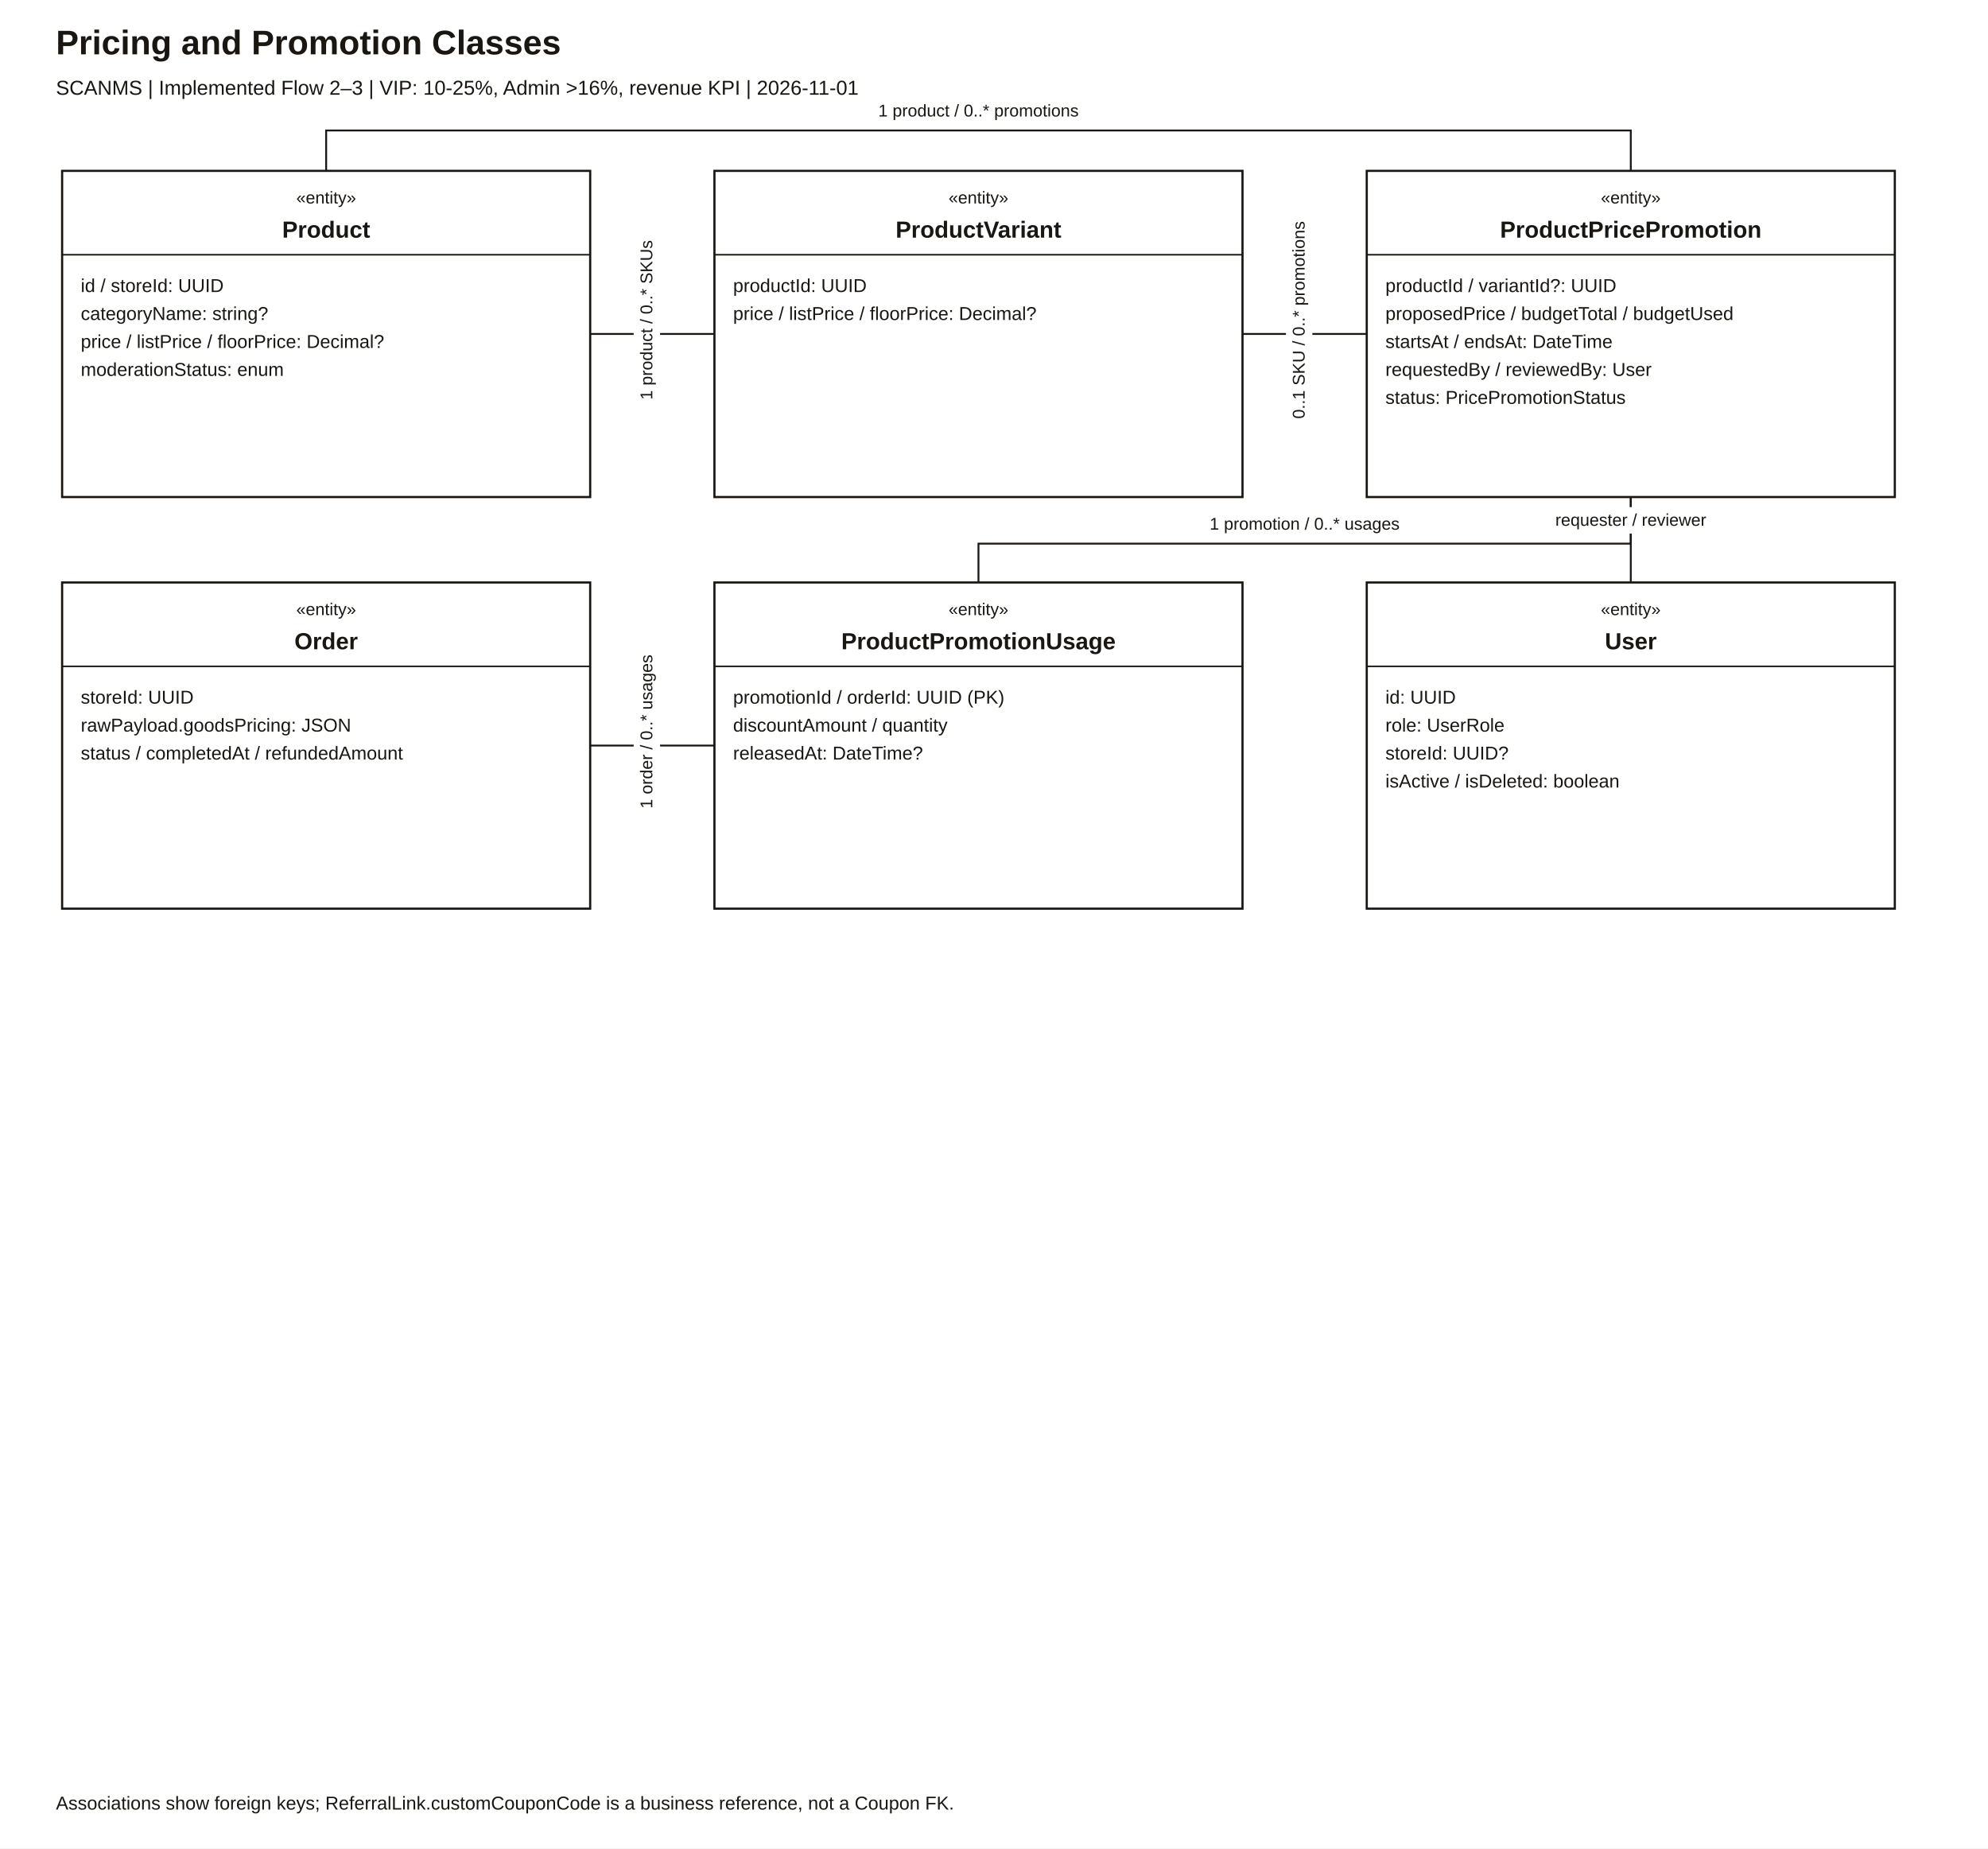
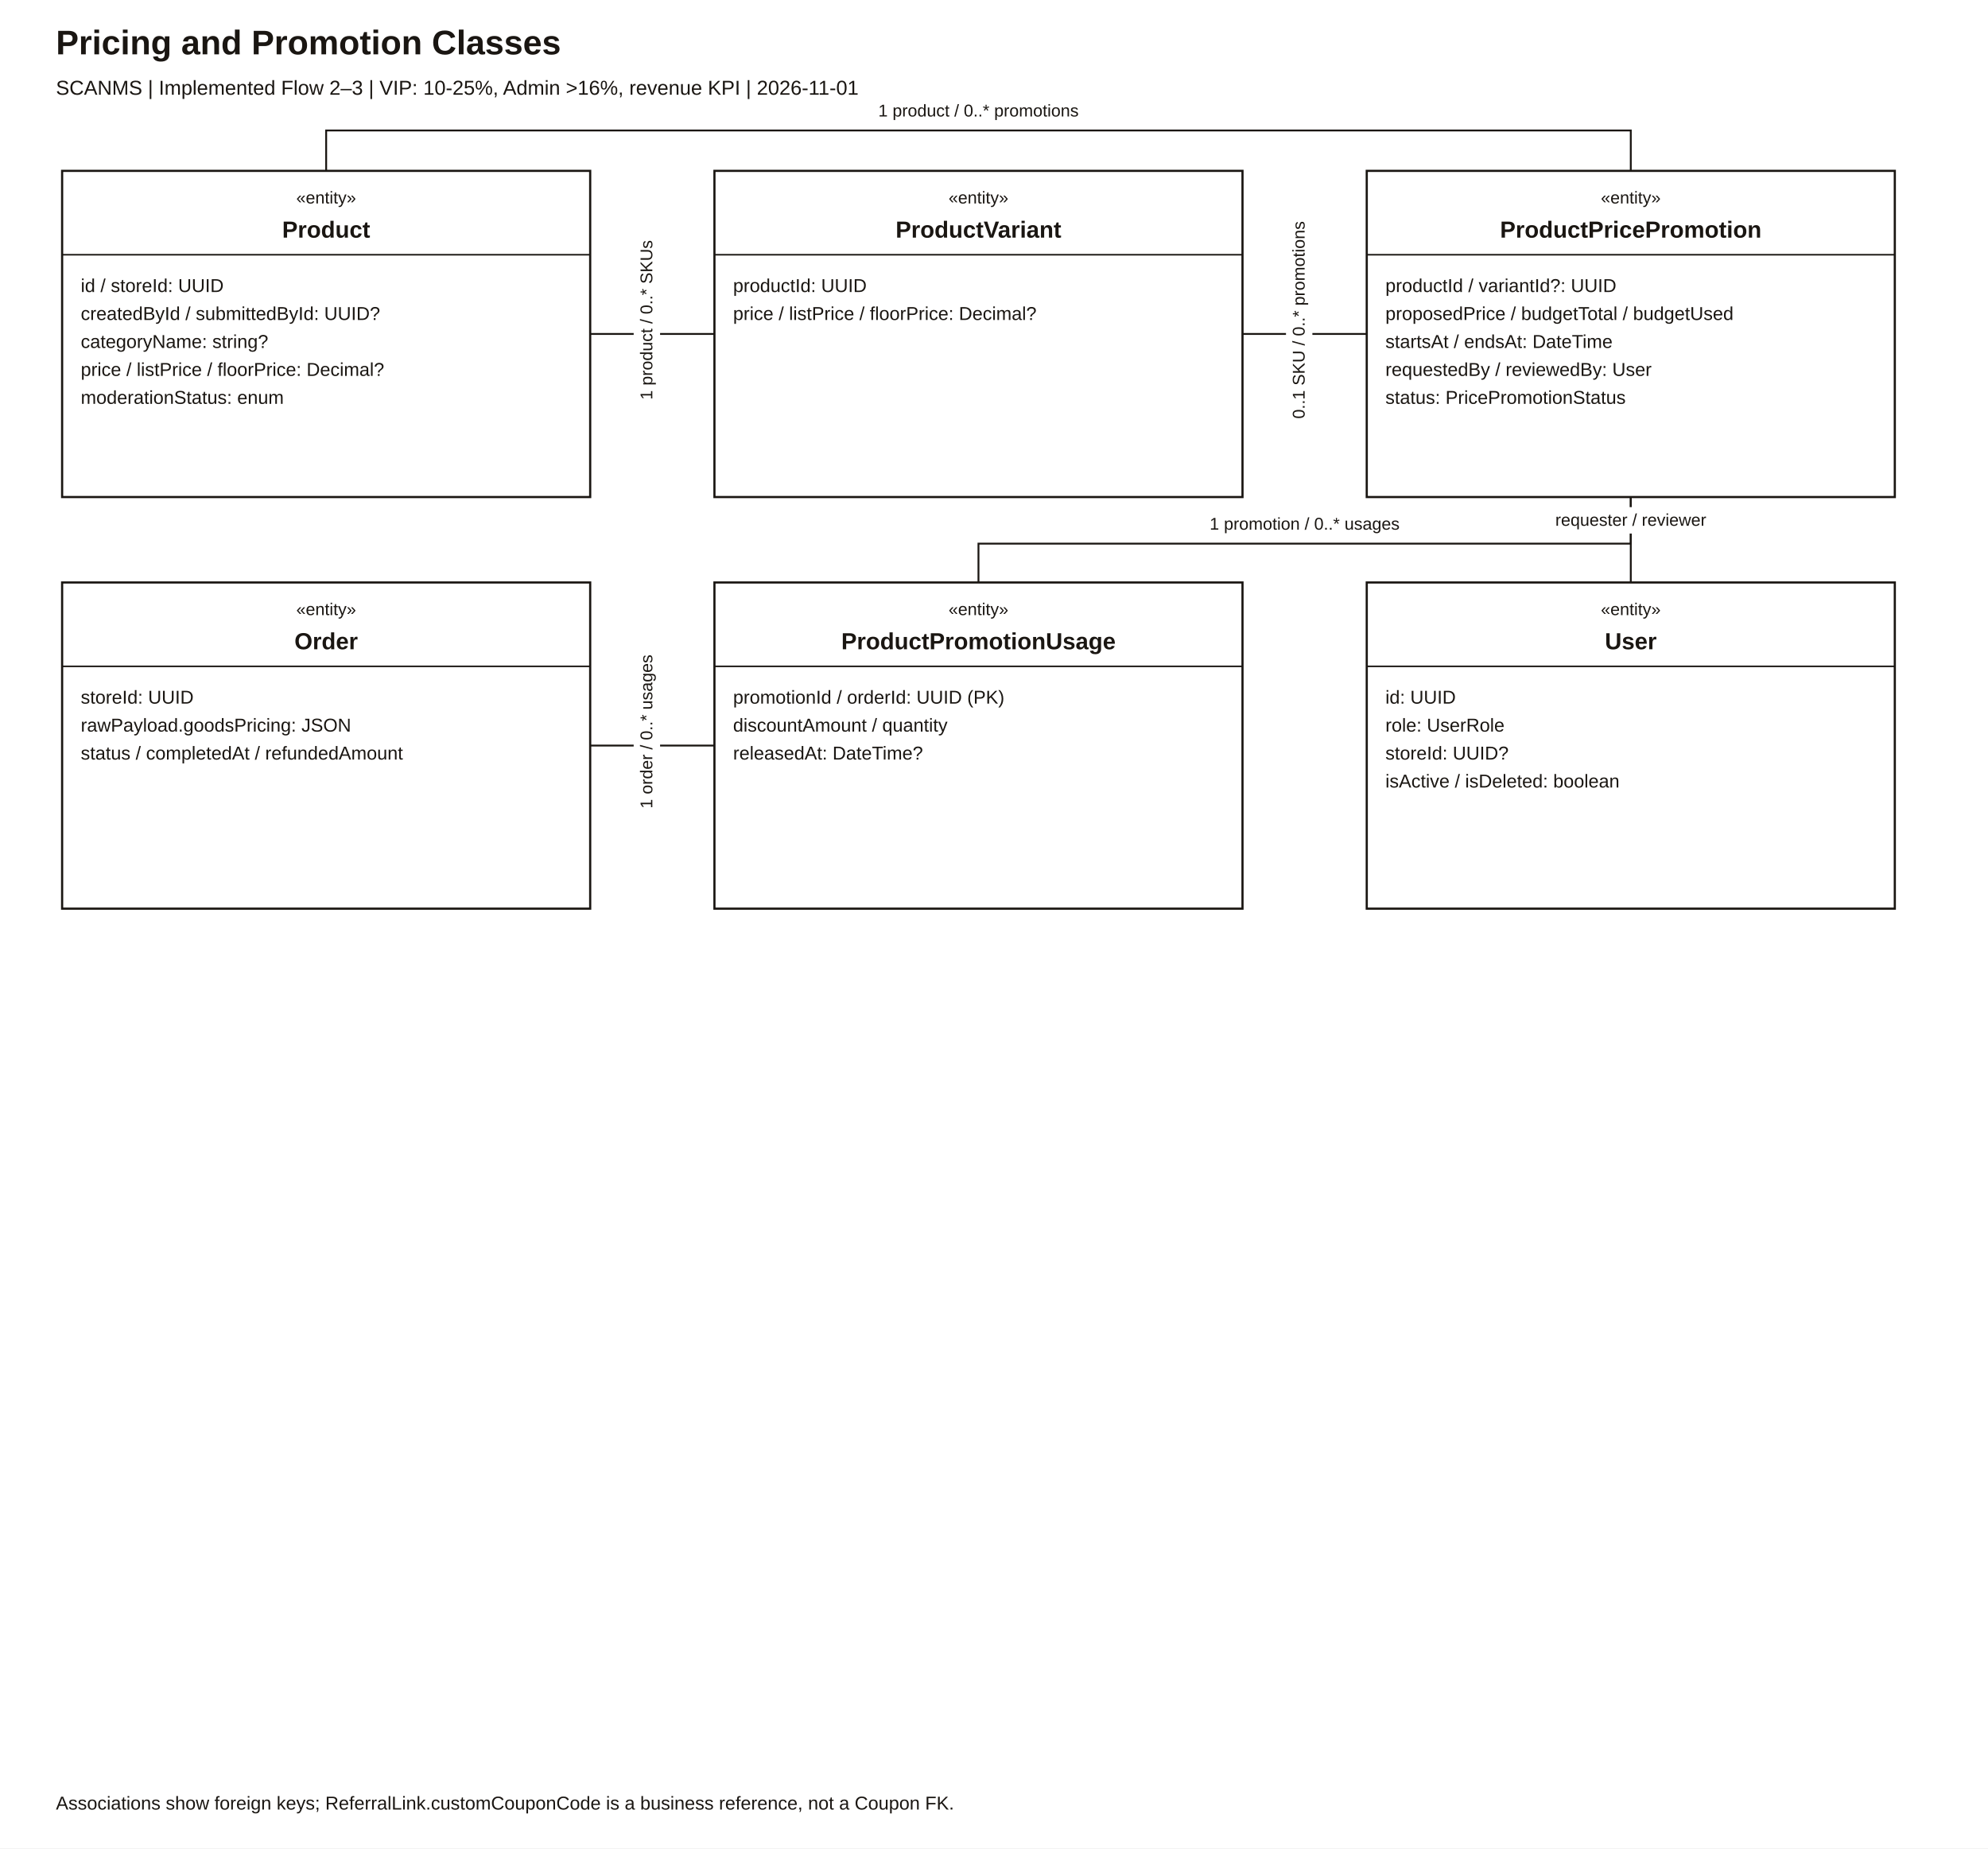
<svg xmlns="http://www.w3.org/2000/svg" width="1280" height="1190" viewBox="0 0 1280 1190">
  <defs>
    <marker id="arrow" markerWidth="10" markerHeight="10" refX="9" refY="5" orient="auto">
      <path d="M1 1 L9 5 L1 9" fill="none" stroke="#1A1612" stroke-width="1.4" />
    </marker>
  </defs>
  <rect width="100%" height="100%" fill="white" />
  <text x="36" y="35" font-family="Arial,sans-serif" font-size="22" text-anchor="start" font-weight="bold" fill="#1A1612">Pricing and Promotion Classes</text>
  <text x="36" y="61" font-family="Arial,sans-serif" font-size="13" text-anchor="start" fill="#1A1612">SCANMS | Implemented Flow 2–3 | VIP: 10-25%, Admin &gt;16%, revenue KPI | 2026-11-01</text>
  <polyline points="380,215 460,215" fill="none" stroke="#1A1612" stroke-width="1.2" />
  <g transform="translate(420 206) rotate(-90)">
    <rect x="-64.8" y="-12" width="129.6" height="17" fill="white" />
    <text x="0" y="0" font-family="Arial,sans-serif" font-size="11" text-anchor="middle" fill="#1A1612">1 product / 0..* SKUs</text>
  </g>
  <polyline points="800,215 880,215" fill="none" stroke="#1A1612" stroke-width="1.2" />
  <g transform="translate(840 206) rotate(-90)">
    <rect x="-78.8" y="-12" width="157.6" height="17" fill="white" />
    <text x="0" y="0" font-family="Arial,sans-serif" font-size="11" text-anchor="middle" fill="#1A1612">0..1 SKU / 0..* promotions</text>
  </g>
  <polyline points="210,110 210,84 1050,84 1050,110" fill="none" stroke="#1A1612" stroke-width="1.2" />
  <g transform="translate(630 75)">
    <rect x="-81.6" y="-12" width="163.2" height="17" fill="white" />
    <text x="0" y="0" font-family="Arial,sans-serif" font-size="11" text-anchor="middle" fill="#1A1612">1 product / 0..* promotions</text>
  </g>
  <polyline points="1050,320 1050,350 630,350 630,375" fill="none" stroke="#1A1612" stroke-width="1.2" />
  <g transform="translate(840 341)">
    <rect x="-76" y="-12" width="152" height="17" fill="white" />
    <text x="0" y="0" font-family="Arial,sans-serif" font-size="11" text-anchor="middle" fill="#1A1612">1 promotion / 0..* usages</text>
  </g>
  <polyline points="380,480 460,480" fill="none" stroke="#1A1612" stroke-width="1.2" />
  <g transform="translate(420 471) rotate(-90)">
    <rect x="-64.8" y="-12" width="129.6" height="17" fill="white" />
    <text x="0" y="0" font-family="Arial,sans-serif" font-size="11" text-anchor="middle" fill="#1A1612">1 order / 0..* usages</text>
  </g>
  <polyline points="1050,375 1050,320" fill="none" stroke="#1A1612" stroke-width="1.2" />
  <g transform="translate(1050 338.5)">
    <rect x="-62" y="-12" width="124" height="17" fill="white" />
    <text x="0" y="0" font-family="Arial,sans-serif" font-size="11" text-anchor="middle" fill="#1A1612">requester / reviewer</text>
  </g>
  <rect x="40" y="110" width="340" height="210" fill="white" stroke="#1A1612" stroke-width="1.4" />
  <text x="210" y="131" font-family="Arial,sans-serif" font-size="11" text-anchor="middle" fill="#1A1612">«entity»</text>
  <text x="210" y="153" font-family="Arial,sans-serif" font-size="15" text-anchor="middle" font-weight="bold" fill="#1A1612">Product</text>
  <line x1="40" y1="164" x2="380" y2="164" stroke="#1A1612" />
  <text x="52" y="188" font-family="Arial,sans-serif" font-size="12" text-anchor="start" fill="#1A1612">id / storeId: UUID</text>
-   <text x="52" y="206" font-family="Arial,sans-serif" font-size="12" text-anchor="start" fill="#1A1612">categoryName: string?</text>
-   <text x="52" y="224" font-family="Arial,sans-serif" font-size="12" text-anchor="start" fill="#1A1612">price / listPrice / floorPrice: Decimal?</text>
-   <text x="52" y="242" font-family="Arial,sans-serif" font-size="12" text-anchor="start" fill="#1A1612">moderationStatus: enum</text>
+   <text x="52" y="206" font-family="Arial,sans-serif" font-size="12" text-anchor="start" fill="#1A1612">createdById / submittedById: UUID?</text>
+   <text x="52" y="224" font-family="Arial,sans-serif" font-size="12" text-anchor="start" fill="#1A1612">categoryName: string?</text>
+   <text x="52" y="242" font-family="Arial,sans-serif" font-size="12" text-anchor="start" fill="#1A1612">price / listPrice / floorPrice: Decimal?</text>
+   <text x="52" y="260" font-family="Arial,sans-serif" font-size="12" text-anchor="start" fill="#1A1612">moderationStatus: enum</text>
  <rect x="460" y="110" width="340" height="210" fill="white" stroke="#1A1612" stroke-width="1.4" />
  <text x="630" y="131" font-family="Arial,sans-serif" font-size="11" text-anchor="middle" fill="#1A1612">«entity»</text>
  <text x="630" y="153" font-family="Arial,sans-serif" font-size="15" text-anchor="middle" font-weight="bold" fill="#1A1612">ProductVariant</text>
  <line x1="460" y1="164" x2="800" y2="164" stroke="#1A1612" />
  <text x="472" y="188" font-family="Arial,sans-serif" font-size="12" text-anchor="start" fill="#1A1612">productId: UUID</text>
  <text x="472" y="206" font-family="Arial,sans-serif" font-size="12" text-anchor="start" fill="#1A1612">price / listPrice / floorPrice: Decimal?</text>
  <rect x="880" y="110" width="340" height="210" fill="white" stroke="#1A1612" stroke-width="1.4" />
  <text x="1050" y="131" font-family="Arial,sans-serif" font-size="11" text-anchor="middle" fill="#1A1612">«entity»</text>
  <text x="1050" y="153" font-family="Arial,sans-serif" font-size="15" text-anchor="middle" font-weight="bold" fill="#1A1612">ProductPricePromotion</text>
  <line x1="880" y1="164" x2="1220" y2="164" stroke="#1A1612" />
  <text x="892" y="188" font-family="Arial,sans-serif" font-size="12" text-anchor="start" fill="#1A1612">productId / variantId?: UUID</text>
  <text x="892" y="206" font-family="Arial,sans-serif" font-size="12" text-anchor="start" fill="#1A1612">proposedPrice / budgetTotal / budgetUsed</text>
  <text x="892" y="224" font-family="Arial,sans-serif" font-size="12" text-anchor="start" fill="#1A1612">startsAt / endsAt: DateTime</text>
  <text x="892" y="242" font-family="Arial,sans-serif" font-size="12" text-anchor="start" fill="#1A1612">requestedBy / reviewedBy: User</text>
  <text x="892" y="260" font-family="Arial,sans-serif" font-size="12" text-anchor="start" fill="#1A1612">status: PricePromotionStatus</text>
  <rect x="40" y="375" width="340" height="210" fill="white" stroke="#1A1612" stroke-width="1.4" />
  <text x="210" y="396" font-family="Arial,sans-serif" font-size="11" text-anchor="middle" fill="#1A1612">«entity»</text>
  <text x="210" y="418" font-family="Arial,sans-serif" font-size="15" text-anchor="middle" font-weight="bold" fill="#1A1612">Order</text>
  <line x1="40" y1="429" x2="380" y2="429" stroke="#1A1612" />
  <text x="52" y="453" font-family="Arial,sans-serif" font-size="12" text-anchor="start" fill="#1A1612">storeId: UUID</text>
  <text x="52" y="471" font-family="Arial,sans-serif" font-size="12" text-anchor="start" fill="#1A1612">rawPayload.goodsPricing: JSON</text>
  <text x="52" y="489" font-family="Arial,sans-serif" font-size="12" text-anchor="start" fill="#1A1612">status / completedAt / refundedAmount</text>
  <rect x="460" y="375" width="340" height="210" fill="white" stroke="#1A1612" stroke-width="1.4" />
  <text x="630" y="396" font-family="Arial,sans-serif" font-size="11" text-anchor="middle" fill="#1A1612">«entity»</text>
  <text x="630" y="418" font-family="Arial,sans-serif" font-size="15" text-anchor="middle" font-weight="bold" fill="#1A1612">ProductPromotionUsage</text>
  <line x1="460" y1="429" x2="800" y2="429" stroke="#1A1612" />
  <text x="472" y="453" font-family="Arial,sans-serif" font-size="12" text-anchor="start" fill="#1A1612">promotionId / orderId: UUID (PK)</text>
  <text x="472" y="471" font-family="Arial,sans-serif" font-size="12" text-anchor="start" fill="#1A1612">discountAmount / quantity</text>
  <text x="472" y="489" font-family="Arial,sans-serif" font-size="12" text-anchor="start" fill="#1A1612">releasedAt: DateTime?</text>
  <rect x="880" y="375" width="340" height="210" fill="white" stroke="#1A1612" stroke-width="1.4" />
  <text x="1050" y="396" font-family="Arial,sans-serif" font-size="11" text-anchor="middle" fill="#1A1612">«entity»</text>
  <text x="1050" y="418" font-family="Arial,sans-serif" font-size="15" text-anchor="middle" font-weight="bold" fill="#1A1612">User</text>
  <line x1="880" y1="429" x2="1220" y2="429" stroke="#1A1612" />
  <text x="892" y="453" font-family="Arial,sans-serif" font-size="12" text-anchor="start" fill="#1A1612">id: UUID</text>
  <text x="892" y="471" font-family="Arial,sans-serif" font-size="12" text-anchor="start" fill="#1A1612">role: UserRole</text>
  <text x="892" y="489" font-family="Arial,sans-serif" font-size="12" text-anchor="start" fill="#1A1612">storeId: UUID?</text>
  <text x="892" y="507" font-family="Arial,sans-serif" font-size="12" text-anchor="start" fill="#1A1612">isActive / isDeleted: boolean</text>
  <text x="36" y="1165" font-family="Arial,sans-serif" font-size="12" text-anchor="start" fill="#1A1612">Associations show foreign keys; ReferralLink.customCouponCode is a business reference, not a Coupon FK.</text>
</svg>
